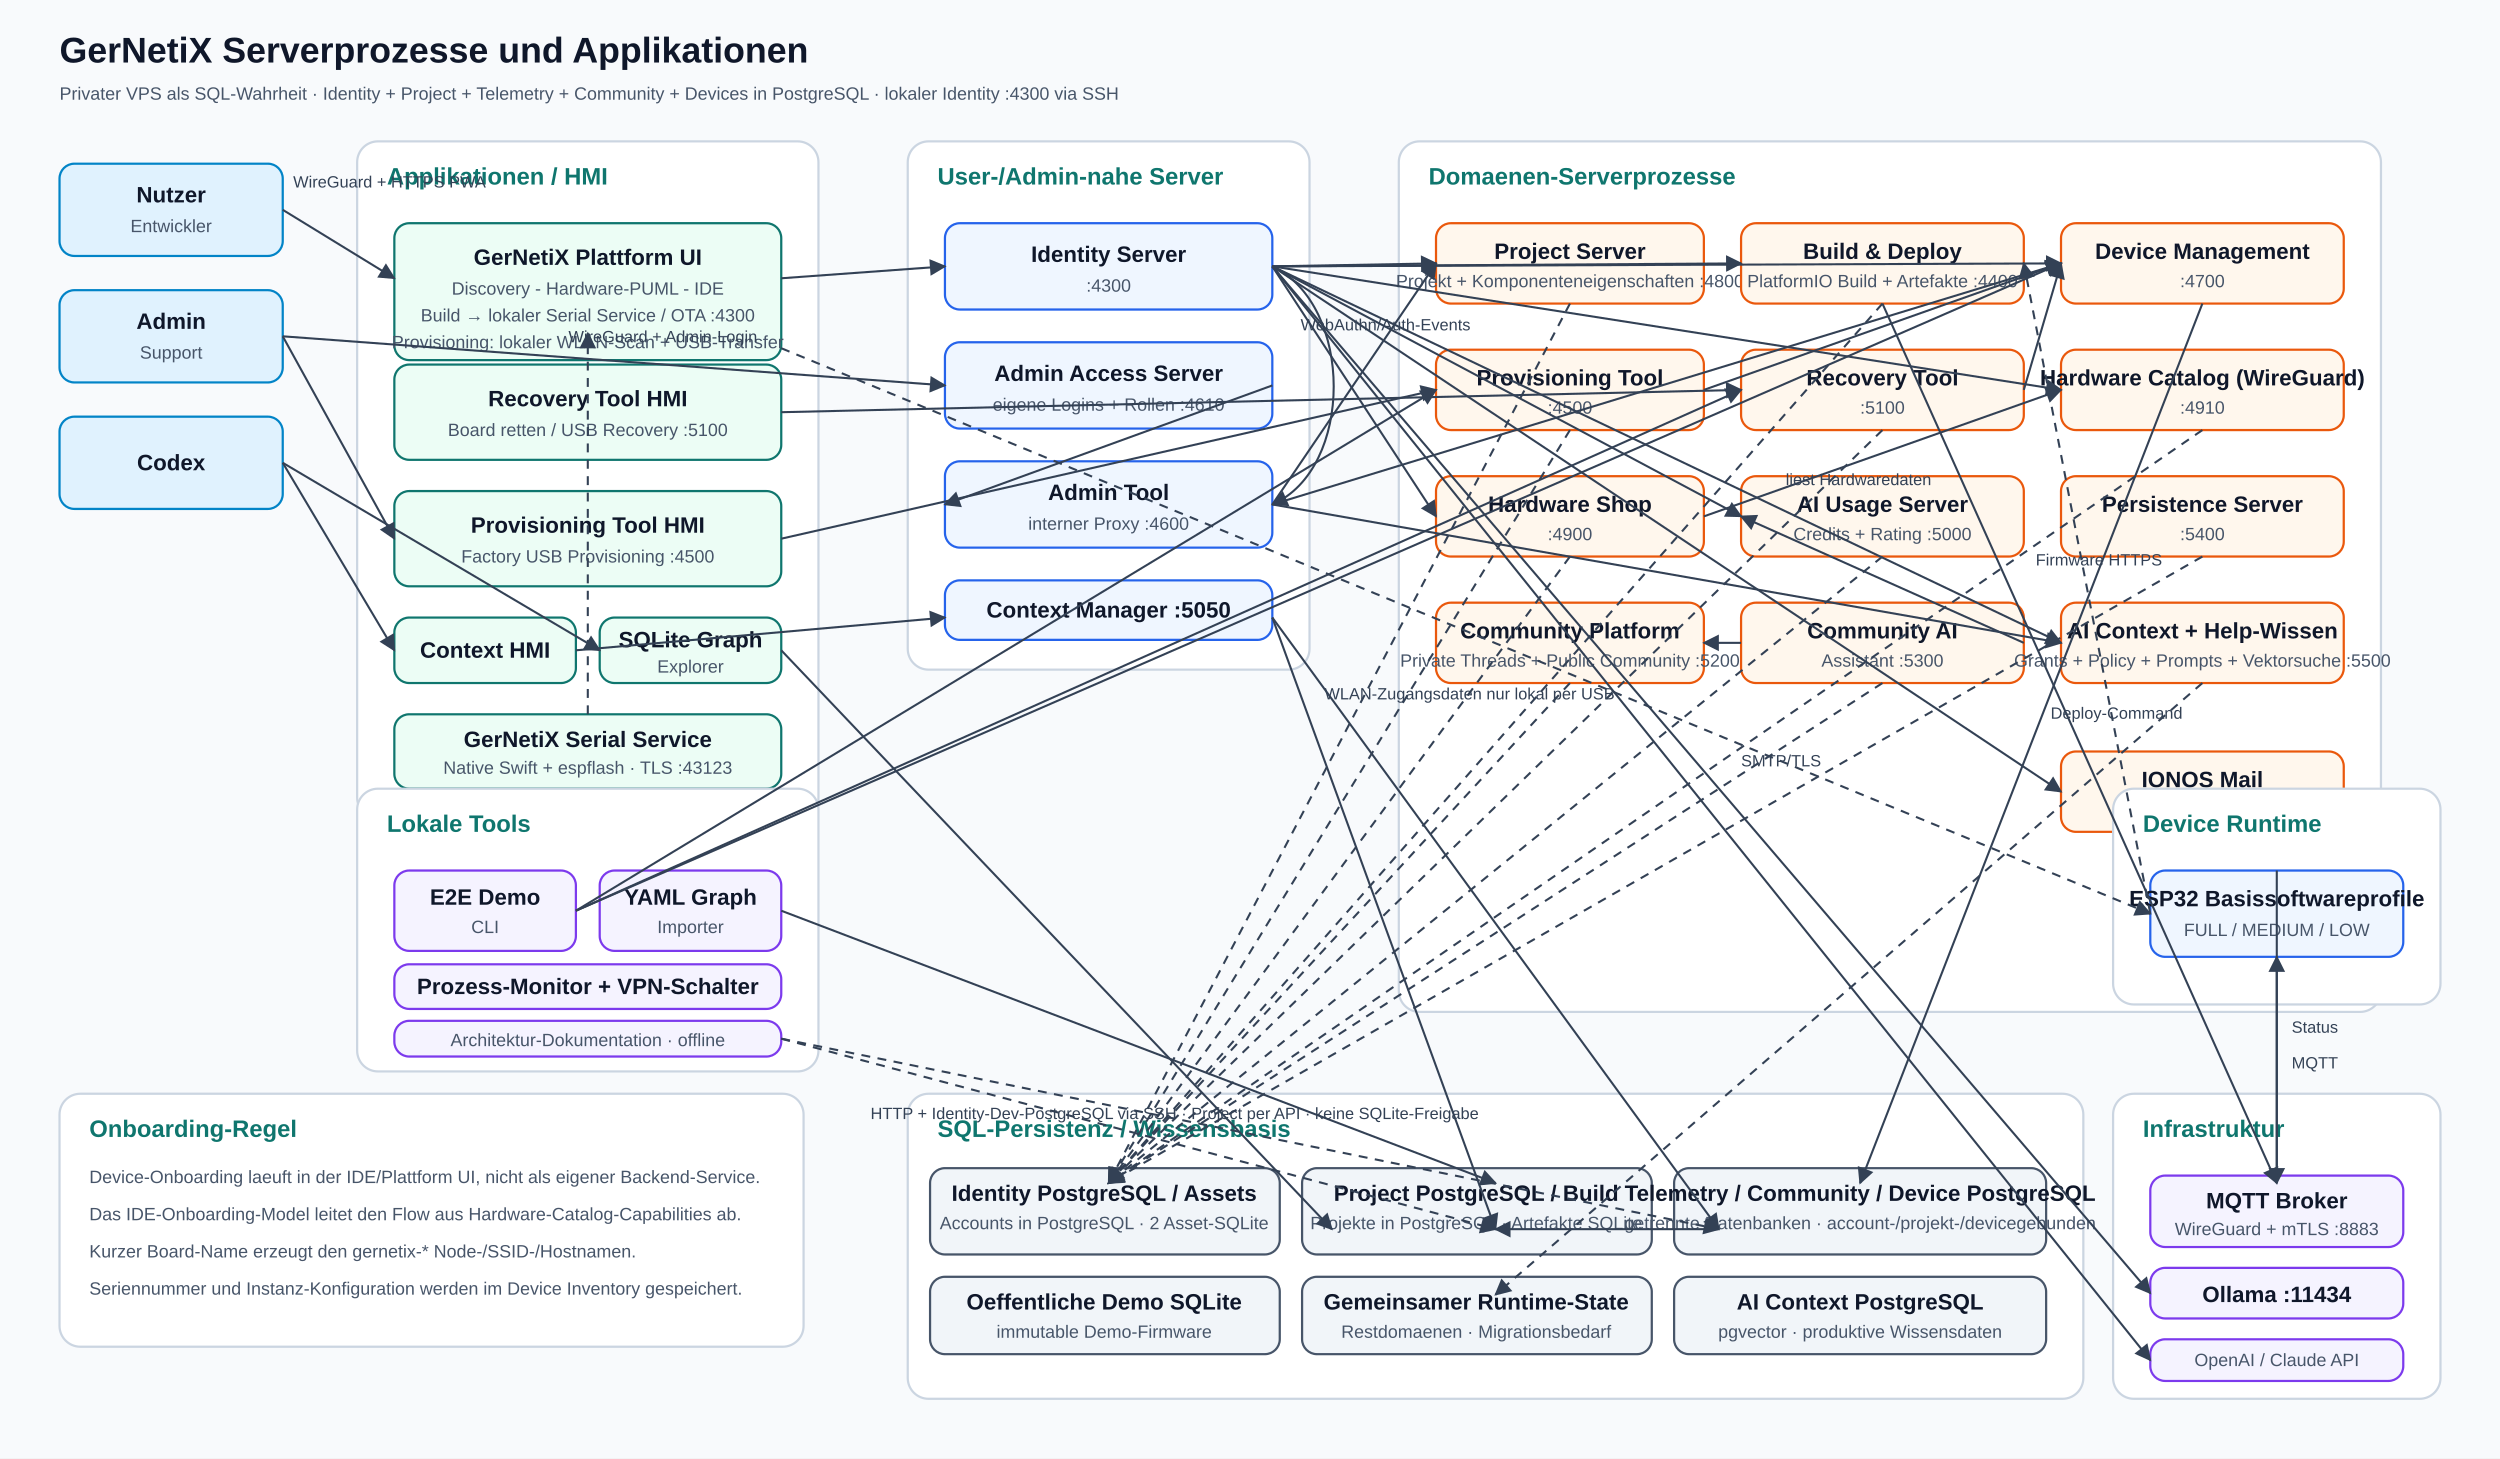
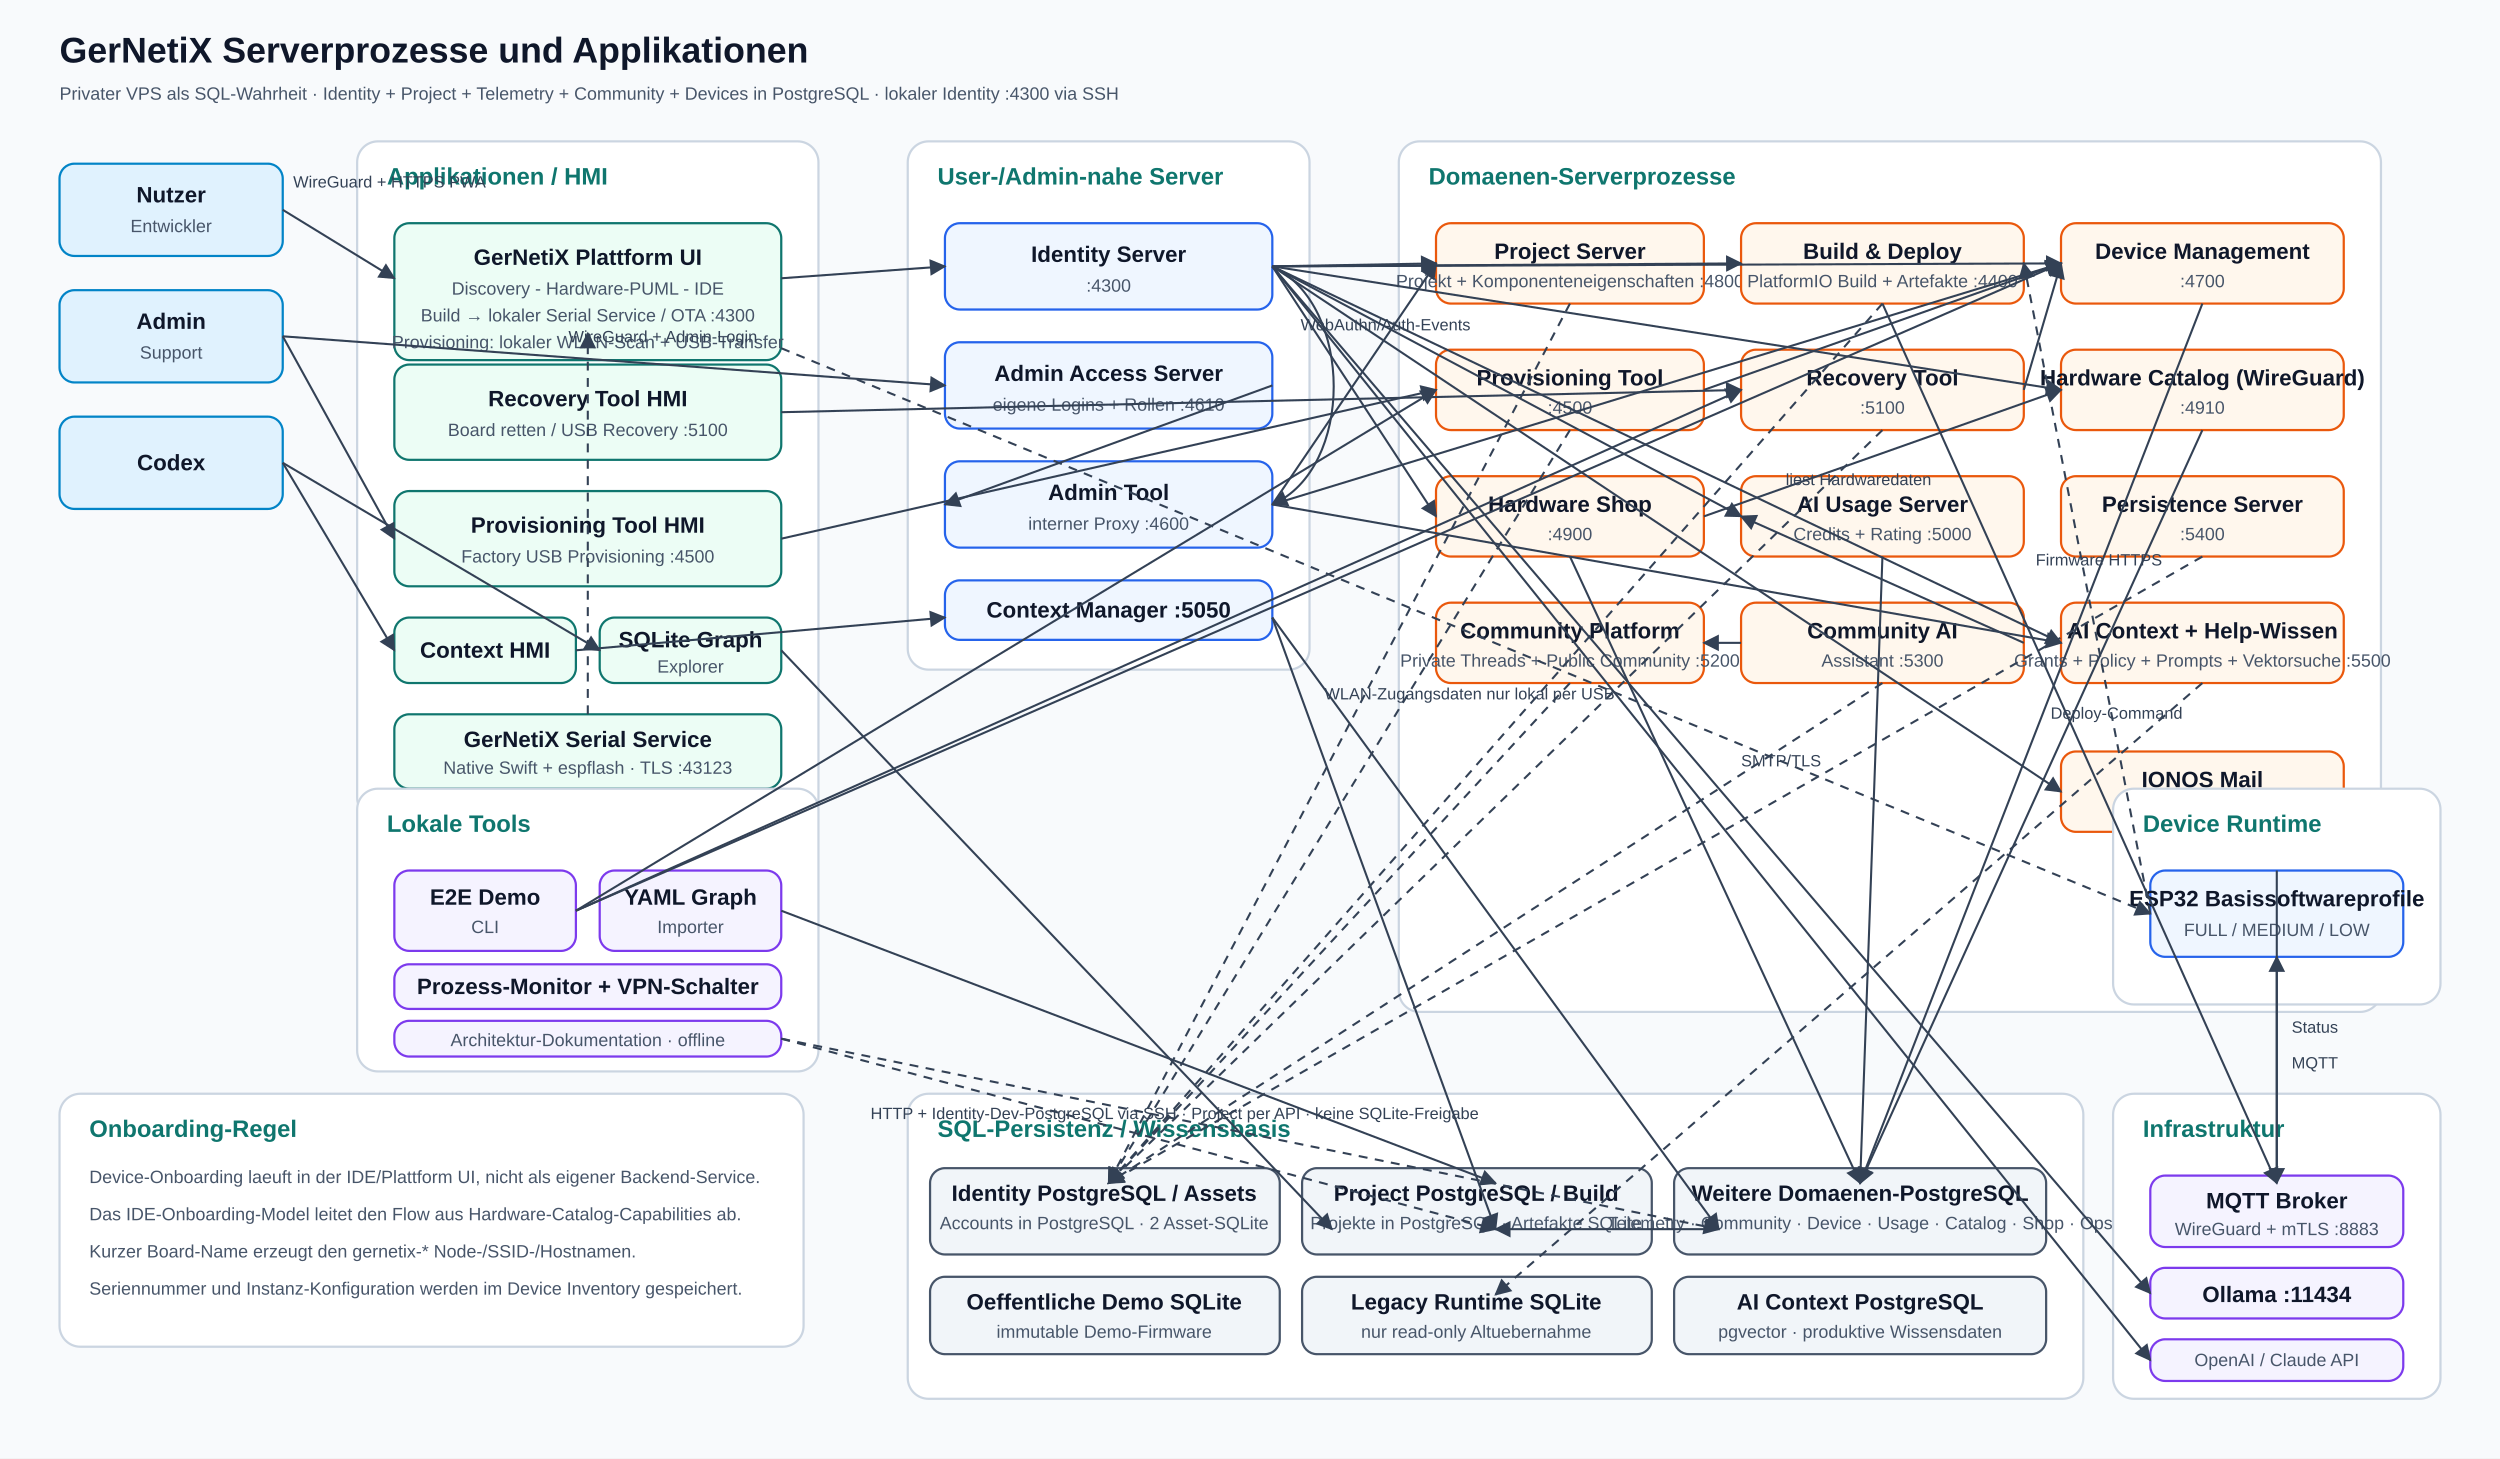
<svg xmlns="http://www.w3.org/2000/svg" width="1680" height="980" viewBox="0 0 1680 980" role="img" aria-labelledby="title desc">
  <defs>
    <marker id="arrow" viewBox="0 0 10 10" refX="9" refY="5" markerWidth="8" markerHeight="8" orient="auto-start-reverse">
      <path d="M 0 0 L 10 5 L 0 10 z" fill="#334155" />
    </marker>
    <style>
      .bg { fill: #f8fafc; }
      .cluster { fill: #ffffff; stroke: #cbd5e1; stroke-width: 1.5; rx: 14; }
      .clusterTitle { fill: #0f766e; font: 700 16px Segoe UI, Arial, sans-serif; }
      .node { fill: #ffffff; stroke: #94a3b8; stroke-width: 1.5; rx: 10; }
      .app { fill: #ecfdf5; stroke: #0f766e; }
      .edge { fill: #eff6ff; stroke: #2563eb; }
      .domain { fill: #fff7ed; stroke: #ea580c; }
      .tool { fill: #f5f3ff; stroke: #7c3aed; }
      .store { fill: #f1f5f9; stroke: #475569; }
      .actor { fill: #e0f2fe; stroke: #0284c7; }
      .titleText { fill: #0f172a; font: 700 15px Segoe UI, Arial, sans-serif; }
      .smallText { fill: #475569; font: 12px Segoe UI, Arial, sans-serif; }
      .label { fill: #334155; font: 11px Segoe UI, Arial, sans-serif; }
      .line { fill: none; stroke: #334155; stroke-width: 1.4; marker-end: url(#arrow); }
      .dashed { stroke-dasharray: 6 5; }
    </style>
  </defs>
  <rect class="bg" width="1680" height="980" />
  <text x="40" y="42" class="titleText" style="font-size:24px">GerNetiX Serverprozesse und Applikationen</text>
  <text x="40" y="67" class="smallText">Privater VPS als SQL-Wahrheit · Identity + Project + Telemetry + Community + Devices in PostgreSQL · lokaler Identity :4300 via SSH</text>
  <g id="actors">
    <rect class="node actor" x="40" y="110" width="150" height="62" rx="10" />
    <text class="titleText" x="115" y="136" text-anchor="middle">Nutzer</text>
    <text class="smallText" x="115" y="156" text-anchor="middle">Entwickler</text>
    <rect class="node actor" x="40" y="195" width="150" height="62" rx="10" />
    <text class="titleText" x="115" y="221" text-anchor="middle">Admin</text>
    <text class="smallText" x="115" y="241" text-anchor="middle">Support</text>
    <rect class="node actor" x="40" y="280" width="150" height="62" rx="10" />
    <text class="titleText" x="115" y="316" text-anchor="middle">Codex</text>
  </g>
  <g id="applications">
    <rect class="cluster" x="240" y="95" width="310" height="455" rx="14" />
    <text class="clusterTitle" x="260" y="124">Applikationen / HMI</text>
    <rect class="node app" x="265" y="150" width="260" height="92" rx="10" />
    <text class="titleText" x="395" y="178" text-anchor="middle">GerNetiX Plattform UI</text>
    <text class="smallText" x="395" y="198" text-anchor="middle">Discovery - Hardware-PUML - IDE</text>
    <text class="smallText" x="395" y="216" text-anchor="middle">Build → lokaler Serial Service / OTA :4300</text>
    <text class="smallText" x="395" y="234" text-anchor="middle">Provisioning: lokaler WLAN-Scan + USB-Transfer</text>
    <rect class="node app" x="265" y="245" width="260" height="64" rx="10" />
    <text class="titleText" x="395" y="273" text-anchor="middle">Recovery Tool HMI</text>
    <text class="smallText" x="395" y="293" text-anchor="middle">Board retten / USB Recovery :5100</text>
    <rect class="node app" x="265" y="330" width="260" height="64" rx="10" />
    <text class="titleText" x="395" y="358" text-anchor="middle">Provisioning Tool HMI</text>
    <text class="smallText" x="395" y="378" text-anchor="middle">Factory USB Provisioning :4500</text>
    <rect class="node app" x="265" y="415" width="122" height="44" rx="10" />
    <text class="titleText" x="326" y="442" text-anchor="middle">Context HMI</text>
    <rect class="node app" x="403" y="415" width="122" height="44" rx="10" />
    <text class="titleText" x="464" y="435" text-anchor="middle">SQLite Graph</text>
    <text class="smallText" x="464" y="452" text-anchor="middle">Explorer</text>
    <rect class="node app" x="265" y="480" width="260" height="50" rx="10" />
    <text class="titleText" x="395" y="502" text-anchor="middle">GerNetiX Serial Service</text>
    <text class="smallText" x="395" y="520" text-anchor="middle">Native Swift + espflash · TLS :43123</text>
  </g>
  <g id="edgeServices">
    <rect class="cluster" x="610" y="95" width="270" height="355" rx="14" />
    <text class="clusterTitle" x="630" y="124">User-/Admin-nahe Server</text>
    <rect class="node edge" x="635" y="150" width="220" height="58" rx="10" />
    <text class="titleText" x="745" y="176" text-anchor="middle">Identity Server</text>
    <text class="smallText" x="745" y="196" text-anchor="middle">:4300</text>
    <rect class="node edge" x="635" y="230" width="220" height="58" rx="10" />
    <text class="titleText" x="745" y="256" text-anchor="middle">Admin Access Server</text>
    <text class="smallText" x="745" y="276" text-anchor="middle">eigene Logins + Rollen :4610</text>
    <rect class="node edge" x="635" y="310" width="220" height="58" rx="10" />
    <text class="titleText" x="745" y="336" text-anchor="middle">Admin Tool</text>
    <text class="smallText" x="745" y="356" text-anchor="middle">interner Proxy :4600</text>
    <rect class="node edge" x="635" y="390" width="220" height="40" rx="10" />
    <text class="titleText" x="745" y="415" text-anchor="middle">Context Manager :5050</text>
  </g>
  <g id="domainServices">
    <rect class="cluster" x="940" y="95" width="660" height="585" rx="14" />
    <text class="clusterTitle" x="960" y="124">Domaenen-Serverprozesse</text>
    <rect class="node domain" x="965" y="150" width="180" height="54" rx="10" />
    <text class="titleText" x="1055" y="174" text-anchor="middle">Project Server</text>
    <text class="smallText" x="1055" y="193" text-anchor="middle">Projekt + Komponenteneigenschaften :4800</text>
    <rect class="node domain" x="1170" y="150" width="190" height="54" rx="10" />
    <text class="titleText" x="1265" y="174" text-anchor="middle">Build &amp; Deploy</text>
    <text class="smallText" x="1265" y="193" text-anchor="middle">PlatformIO Build + Artefakte :4400</text>
    <rect class="node domain" x="1385" y="150" width="190" height="54" rx="10" />
    <text class="titleText" x="1480" y="174" text-anchor="middle">Device Management</text>
    <text class="smallText" x="1480" y="193" text-anchor="middle">:4700</text>
    <rect class="node domain" x="965" y="235" width="180" height="54" rx="10" />
    <text class="titleText" x="1055" y="259" text-anchor="middle">Provisioning Tool</text>
    <text class="smallText" x="1055" y="278" text-anchor="middle">:4500</text>
    <rect class="node domain" x="1170" y="235" width="190" height="54" rx="10" />
    <text class="titleText" x="1265" y="259" text-anchor="middle">Recovery Tool</text>
    <text class="smallText" x="1265" y="278" text-anchor="middle">:5100</text>
    <rect class="node domain" x="1385" y="235" width="190" height="54" rx="10" />
    <text class="titleText" x="1480" y="259" text-anchor="middle">Hardware Catalog (WireGuard)</text>
    <text class="smallText" x="1480" y="278" text-anchor="middle">:4910</text>
    <rect class="node domain" x="965" y="320" width="180" height="54" rx="10" />
    <text class="titleText" x="1055" y="344" text-anchor="middle">Hardware Shop</text>
    <text class="smallText" x="1055" y="363" text-anchor="middle">:4900</text>
    <rect class="node domain" x="1170" y="320" width="190" height="54" rx="10" />
    <text class="titleText" x="1265" y="344" text-anchor="middle">AI Usage Server</text>
    <text class="smallText" x="1265" y="363" text-anchor="middle">Credits + Rating :5000</text>
    <rect class="node domain" x="1385" y="320" width="190" height="54" rx="10" />
    <text class="titleText" x="1480" y="344" text-anchor="middle">Persistence Server</text>
    <text class="smallText" x="1480" y="363" text-anchor="middle">:5400</text>
    <rect class="node domain" x="965" y="405" width="180" height="54" rx="10" />
    <text class="titleText" x="1055" y="429" text-anchor="middle">Community Platform</text>
    <text class="smallText" x="1055" y="448" text-anchor="middle">Private Threads + Public Community :5200</text>
    <rect class="node domain" x="1170" y="405" width="190" height="54" rx="10" />
    <text class="titleText" x="1265" y="429" text-anchor="middle">Community AI</text>
    <text class="smallText" x="1265" y="448" text-anchor="middle">Assistant :5300</text>
    <rect class="node domain" x="1385" y="405" width="190" height="54" rx="10" />
    <text class="titleText" x="1480" y="429" text-anchor="middle">AI Context + Help-Wissen</text>
    <text class="smallText" x="1480" y="448" text-anchor="middle">Grants + Policy + Prompts + Vektorsuche :5500</text>
    <rect class="node domain" x="1385" y="505" width="190" height="54" rx="10" />
    <text class="titleText" x="1480" y="529" text-anchor="middle">IONOS Mail</text>
    <text class="smallText" x="1480" y="548" text-anchor="middle">SMTP/TLS</text>
  </g>
  <g id="tools">
    <rect class="cluster" x="240" y="530" width="310" height="190" rx="14" />
    <text class="clusterTitle" x="260" y="559">Lokale Tools</text>
    <rect class="node tool" x="265" y="585" width="122" height="54" rx="10" />
    <text class="titleText" x="326" y="608" text-anchor="middle">E2E Demo</text>
    <text class="smallText" x="326" y="627" text-anchor="middle">CLI</text>
    <rect class="node tool" x="403" y="585" width="122" height="54" rx="10" />
    <text class="titleText" x="464" y="608" text-anchor="middle">YAML Graph</text>
    <text class="smallText" x="464" y="627" text-anchor="middle">Importer</text>
    <rect class="node tool" x="265" y="648" width="260" height="30" rx="10" />
    <text class="titleText" x="395" y="668" text-anchor="middle">Prozess-Monitor + VPN-Schalter</text>
    <rect class="node tool" x="265" y="686" width="260" height="24" rx="10" />
    <text class="smallText" x="395" y="703" text-anchor="middle">Architektur-Dokumentation · offline</text>
  </g>
  <g id="deviceRuntime">
    <rect class="cluster" x="1420" y="530" width="220" height="145" rx="14" />
    <text class="clusterTitle" x="1440" y="559">Device Runtime</text>
    <rect class="node edge" x="1445" y="585" width="170" height="58" rx="10" />
    <text class="titleText" x="1530" y="609" text-anchor="middle">ESP32 Basissoftwareprofile</text>
    <text class="smallText" x="1530" y="629" text-anchor="middle">FULL / MEDIUM / LOW</text>
  </g>
  <g id="platformInfrastructure">
    <rect class="cluster" x="1420" y="735" width="220" height="205" rx="14" />
    <text class="clusterTitle" x="1440" y="764">Infrastruktur</text>
    <rect class="node tool" x="1445" y="790" width="170" height="48" rx="10" />
    <text class="titleText" x="1530" y="812" text-anchor="middle">MQTT Broker</text>
    <text class="smallText" x="1530" y="830" text-anchor="middle">WireGuard + mTLS :8883</text>
    <rect class="node tool" x="1445" y="852" width="170" height="34" rx="10" />
    <text class="titleText" x="1530" y="875" text-anchor="middle">Ollama :11434</text>
    <rect class="node tool" x="1445" y="900" width="170" height="28" rx="10" />
    <text class="smallText" x="1530" y="918" text-anchor="middle">OpenAI / Claude API</text>
  </g>
  <g id="storage">
    <rect class="cluster" x="610" y="735" width="790" height="205" rx="14" />
    <text class="clusterTitle" x="630" y="764">SQL-Persistenz / Wissensbasis</text>
    <rect class="node store" x="625" y="785" width="235" height="58" rx="10" />
    <text class="titleText" x="742" y="807" text-anchor="middle">Identity PostgreSQL / Assets</text>
    <text class="smallText" x="742" y="826" text-anchor="middle">Accounts in PostgreSQL · 2 Asset-SQLite</text>
    <rect class="node store" x="875" y="785" width="235" height="58" rx="10" />
    <text class="titleText" x="992" y="807" text-anchor="middle">Project PostgreSQL / Build</text>
    <text class="smallText" x="992" y="826" text-anchor="middle">Projekte in PostgreSQL · Artefakte SQLite</text>
    <rect class="node store" x="1125" y="785" width="250" height="58" rx="10" />
-     <text class="titleText" x="1250" y="807" text-anchor="middle">Telemetry / Community / Device PostgreSQL</text>
-     <text class="smallText" x="1250" y="826" text-anchor="middle">getrennte Datenbanken · account-/projekt-/devicegebunden</text>
+     <text class="titleText" x="1250" y="807" text-anchor="middle">Weitere Domaenen-PostgreSQL</text>
+     <text class="smallText" x="1250" y="826" text-anchor="middle">Telemetry · Community · Device · Usage · Catalog · Shop · Ops</text>
    <rect class="node store" x="625" y="858" width="235" height="52" rx="10" />
    <text class="titleText" x="742" y="880" text-anchor="middle">Oeffentliche Demo SQLite</text>
    <text class="smallText" x="742" y="899" text-anchor="middle">immutable Demo-Firmware</text>
    <rect class="node store" x="875" y="858" width="235" height="52" rx="10" />
-     <text class="titleText" x="992" y="880" text-anchor="middle">Gemeinsamer Runtime-State</text>
-     <text class="smallText" x="992" y="899" text-anchor="middle">Restdomaenen · Migrationsbedarf</text>
+     <text class="titleText" x="992" y="880" text-anchor="middle">Legacy Runtime SQLite</text>
+     <text class="smallText" x="992" y="899" text-anchor="middle">nur read-only Altuebernahme</text>
    <rect class="node store" x="1125" y="858" width="250" height="52" rx="10" />
    <text class="titleText" x="1250" y="880" text-anchor="middle">AI Context PostgreSQL</text>
    <text class="smallText" x="1250" y="899" text-anchor="middle">pgvector · produktive Wissensdaten</text>
  </g>
  <path class="line" d="M 190 141 L 265 187" />
  <text class="label" x="197" y="126">WireGuard + HTTPS PWA</text>
  <path class="line" d="M 190 226 L 265 362" />
  <path class="line" d="M 190 226 L 635 259" />
  <text class="label" x="382" y="230">WireGuard + Admin-Login</text>
  <path class="line" d="M 190 311 L 265 437" />
  <path class="line" d="M 190 311 L 403 437" />
  <path class="line" d="M 525 187 L 635 179" />
  <path class="line dashed" d="M 525 234 L 1445 614" />
  <text class="label" x="890" y="470">WLAN-Zugangsdaten nur lokal per USB</text>
  <path class="line dashed" d="M 395 480 L 395 224" />
  <path class="line" d="M 525 277 L 1170 262" />
  <path class="line" d="M 525 362 L 965 262" />
  <path class="line" d="M 387 437 L 635 415" />
  <path class="line" d="M 525 437 L 895 826" />
  <path class="line" d="M 855 179 L 965 177" />
  <path class="line" d="M 855 179 L 1170 177" />
  <path class="line" d="M 855 179 L 1385 177" />
  <path class="line" d="M 855 179 L 1385 262" />
  <path class="line" d="M 855 179 L 965 347" />
  <path class="line" d="M 855 179 L 1170 347" />
  <path class="line" d="M 855 179 L 1385 432" />
  <path class="line" d="M 855 179 L 1385 532" />
  <text class="label" x="1170" y="515">SMTP/TLS</text>
  <path class="line" d="M 855 179 C 910 205, 910 315, 855 339" />
  <text class="label" x="874" y="222">WebAuthn/Auth-Events</text>
  <path class="line" d="M 855 179 L 1445 869" />
  <path class="line" d="M 855 179 L 1445 914" />
  <path class="line" d="M 855 259 L 635 339" />
  <path class="line" d="M 855 339 L 1385 177" />
  <path class="line" d="M 855 339 L 965 177" />
  <path class="line" d="M 855 339 L 1385 432" />
  <path class="line" d="M 855 415 L 1155 826" />
  <path class="line" d="M 855 415 L 1005 826" />
  <path class="line" d="M 1145 347 L 1385 262" />
  <text class="label" x="1200" y="326">liest Hardwaredaten</text>
  <path class="line" d="M 1145 262 L 1385 177" />
  <path class="line" d="M 1360 262 L 1385 177" />
  <path class="line" d="M 1360 432 L 1170 347" />
  <path class="line" d="M 1170 432 L 1145 432" />
  <path class="line" d="M 1265 204 L 1530 795" />
  <text class="label" x="1378" y="483">Deploy-Command</text>
  <path class="line" d="M 1530 795 L 1530 643" />
  <text class="label" x="1540" y="718">MQTT</text>
  <path class="line" d="M 1530 585 L 1530 795" />
  <text class="label" x="1540" y="694">Status</text>
  <path class="line dashed" d="M 1445 614 L 1360 177" />
  <text class="label" x="1368" y="380">Firmware HTTPS</text>
  <path class="line dashed" d="M 1055 204 L 745 795" />
  <path class="line dashed" d="M 1265 204 L 745 795" />
  <path class="line" d="M 1480 204 L 1250 795" />
  <path class="line dashed" d="M 1055 289 L 745 795" />
  <path class="line dashed" d="M 1265 289 L 745 795" />
-   <path class="line dashed" d="M 1480 289 L 745 795" />
-   <path class="line dashed" d="M 1055 374 L 745 795" />
-   <path class="line dashed" d="M 1265 374 L 745 795" />
+   <path class="line" d="M 1480 289 L 1250 795" />
+   <path class="line" d="M 1055 374 L 1250 795" />
+   <path class="line" d="M 1265 374 L 1250 795" />
  <path class="line dashed" d="M 1480 374 L 745 795" />
  <path class="line dashed" d="M 1055 459 L 745 795" />
  <path class="line dashed" d="M 1265 459 L 745 795" />
  <path class="line dashed" d="M 1480 459 L 1005 870" />
  <path class="line" d="M 387 612 L 965 262" />
  <path class="line" d="M 387 612 L 1170 262" />
  <path class="line" d="M 387 612 L 1385 177" />
  <path class="line" d="M 525 612 L 1005 795" />
  <path class="line dashed" d="M 525 698 L 1005 826" />
  <path class="line dashed" d="M 525 698 L 1155 826" />
  <text class="label" x="585" y="752">HTTP + Identity-Dev-PostgreSQL via SSH · Project per API · keine SQLite-Freigabe</text>
  <path class="line" d="M 1155 826 L 1005 826" />
  <g id="legend">
    <rect class="cluster" x="40" y="735" width="500" height="170" rx="14" />
    <text class="clusterTitle" x="60" y="764">Onboarding-Regel</text>
    <text class="smallText" x="60" y="795">Device-Onboarding laeuft in der IDE/Plattform UI, nicht als eigener Backend-Service.</text>
    <text class="smallText" x="60" y="820">Das IDE-Onboarding-Model leitet den Flow aus Hardware-Catalog-Capabilities ab.</text>
    <text class="smallText" x="60" y="845">Kurzer Board-Name erzeugt den gernetix-* Node-/SSID-/Hostnamen.</text>
    <text class="smallText" x="60" y="870">Seriennummer und Instanz-Konfiguration werden im Device Inventory gespeichert.</text>
  </g>
</svg>
